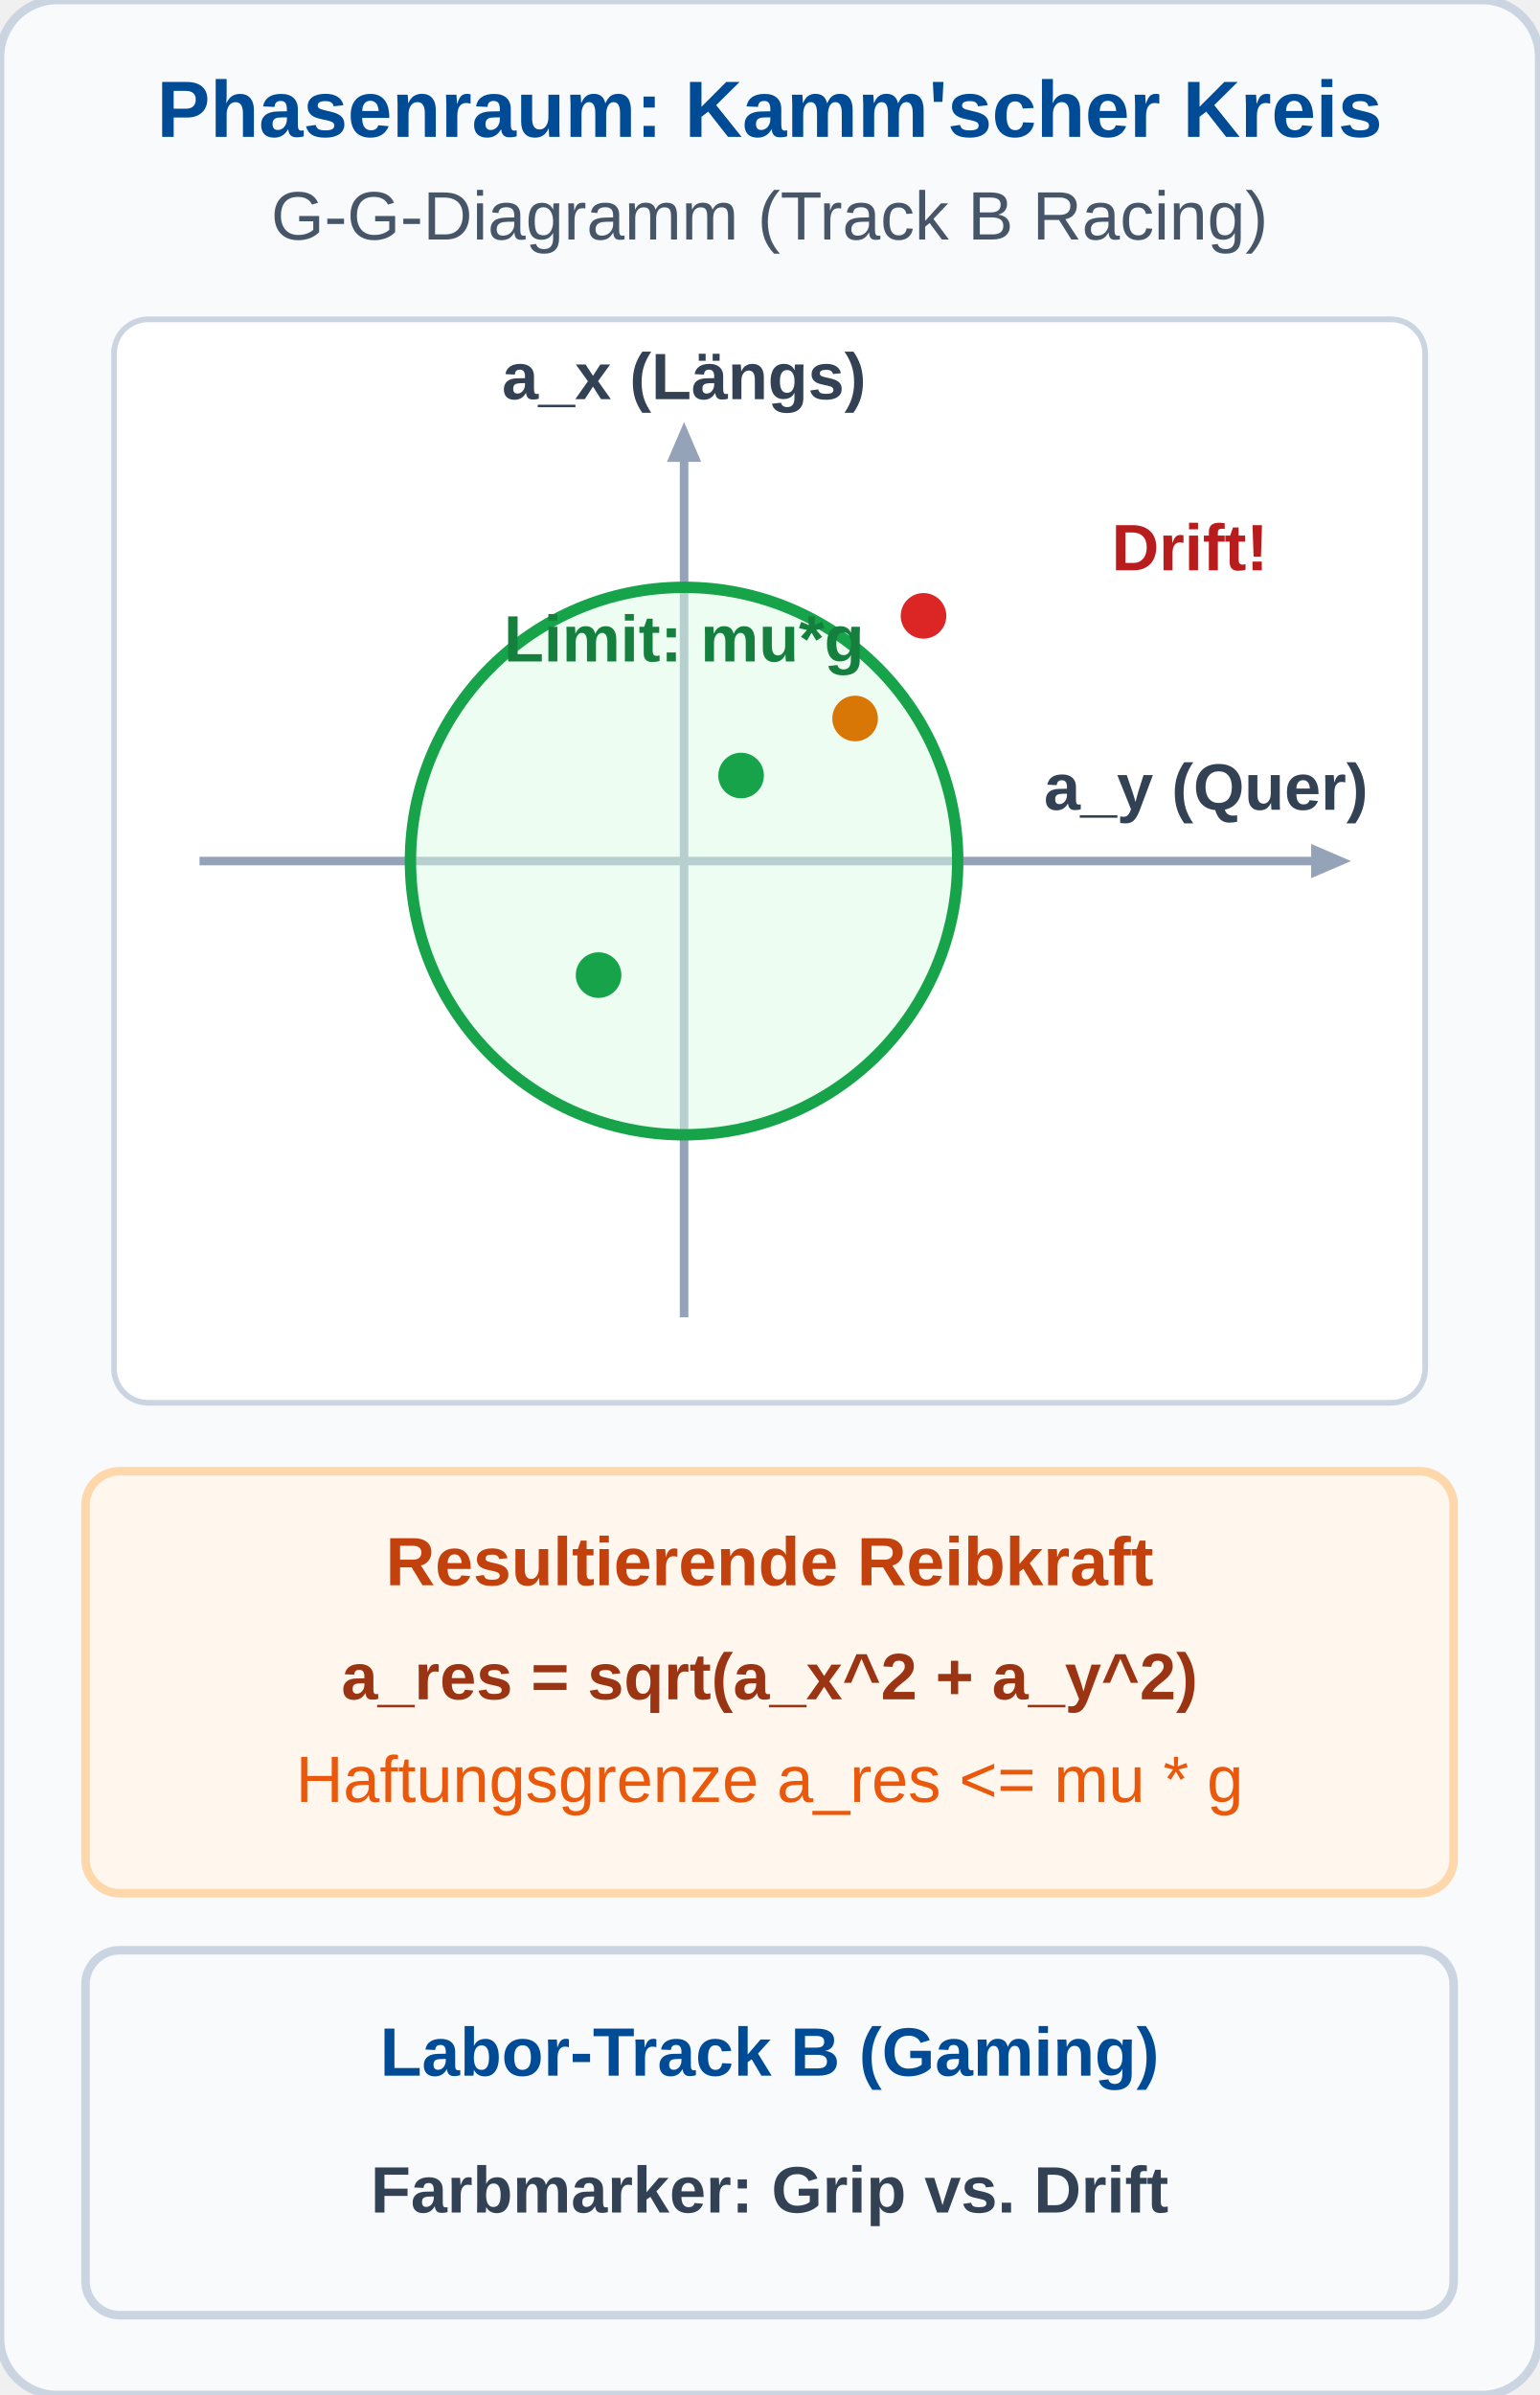
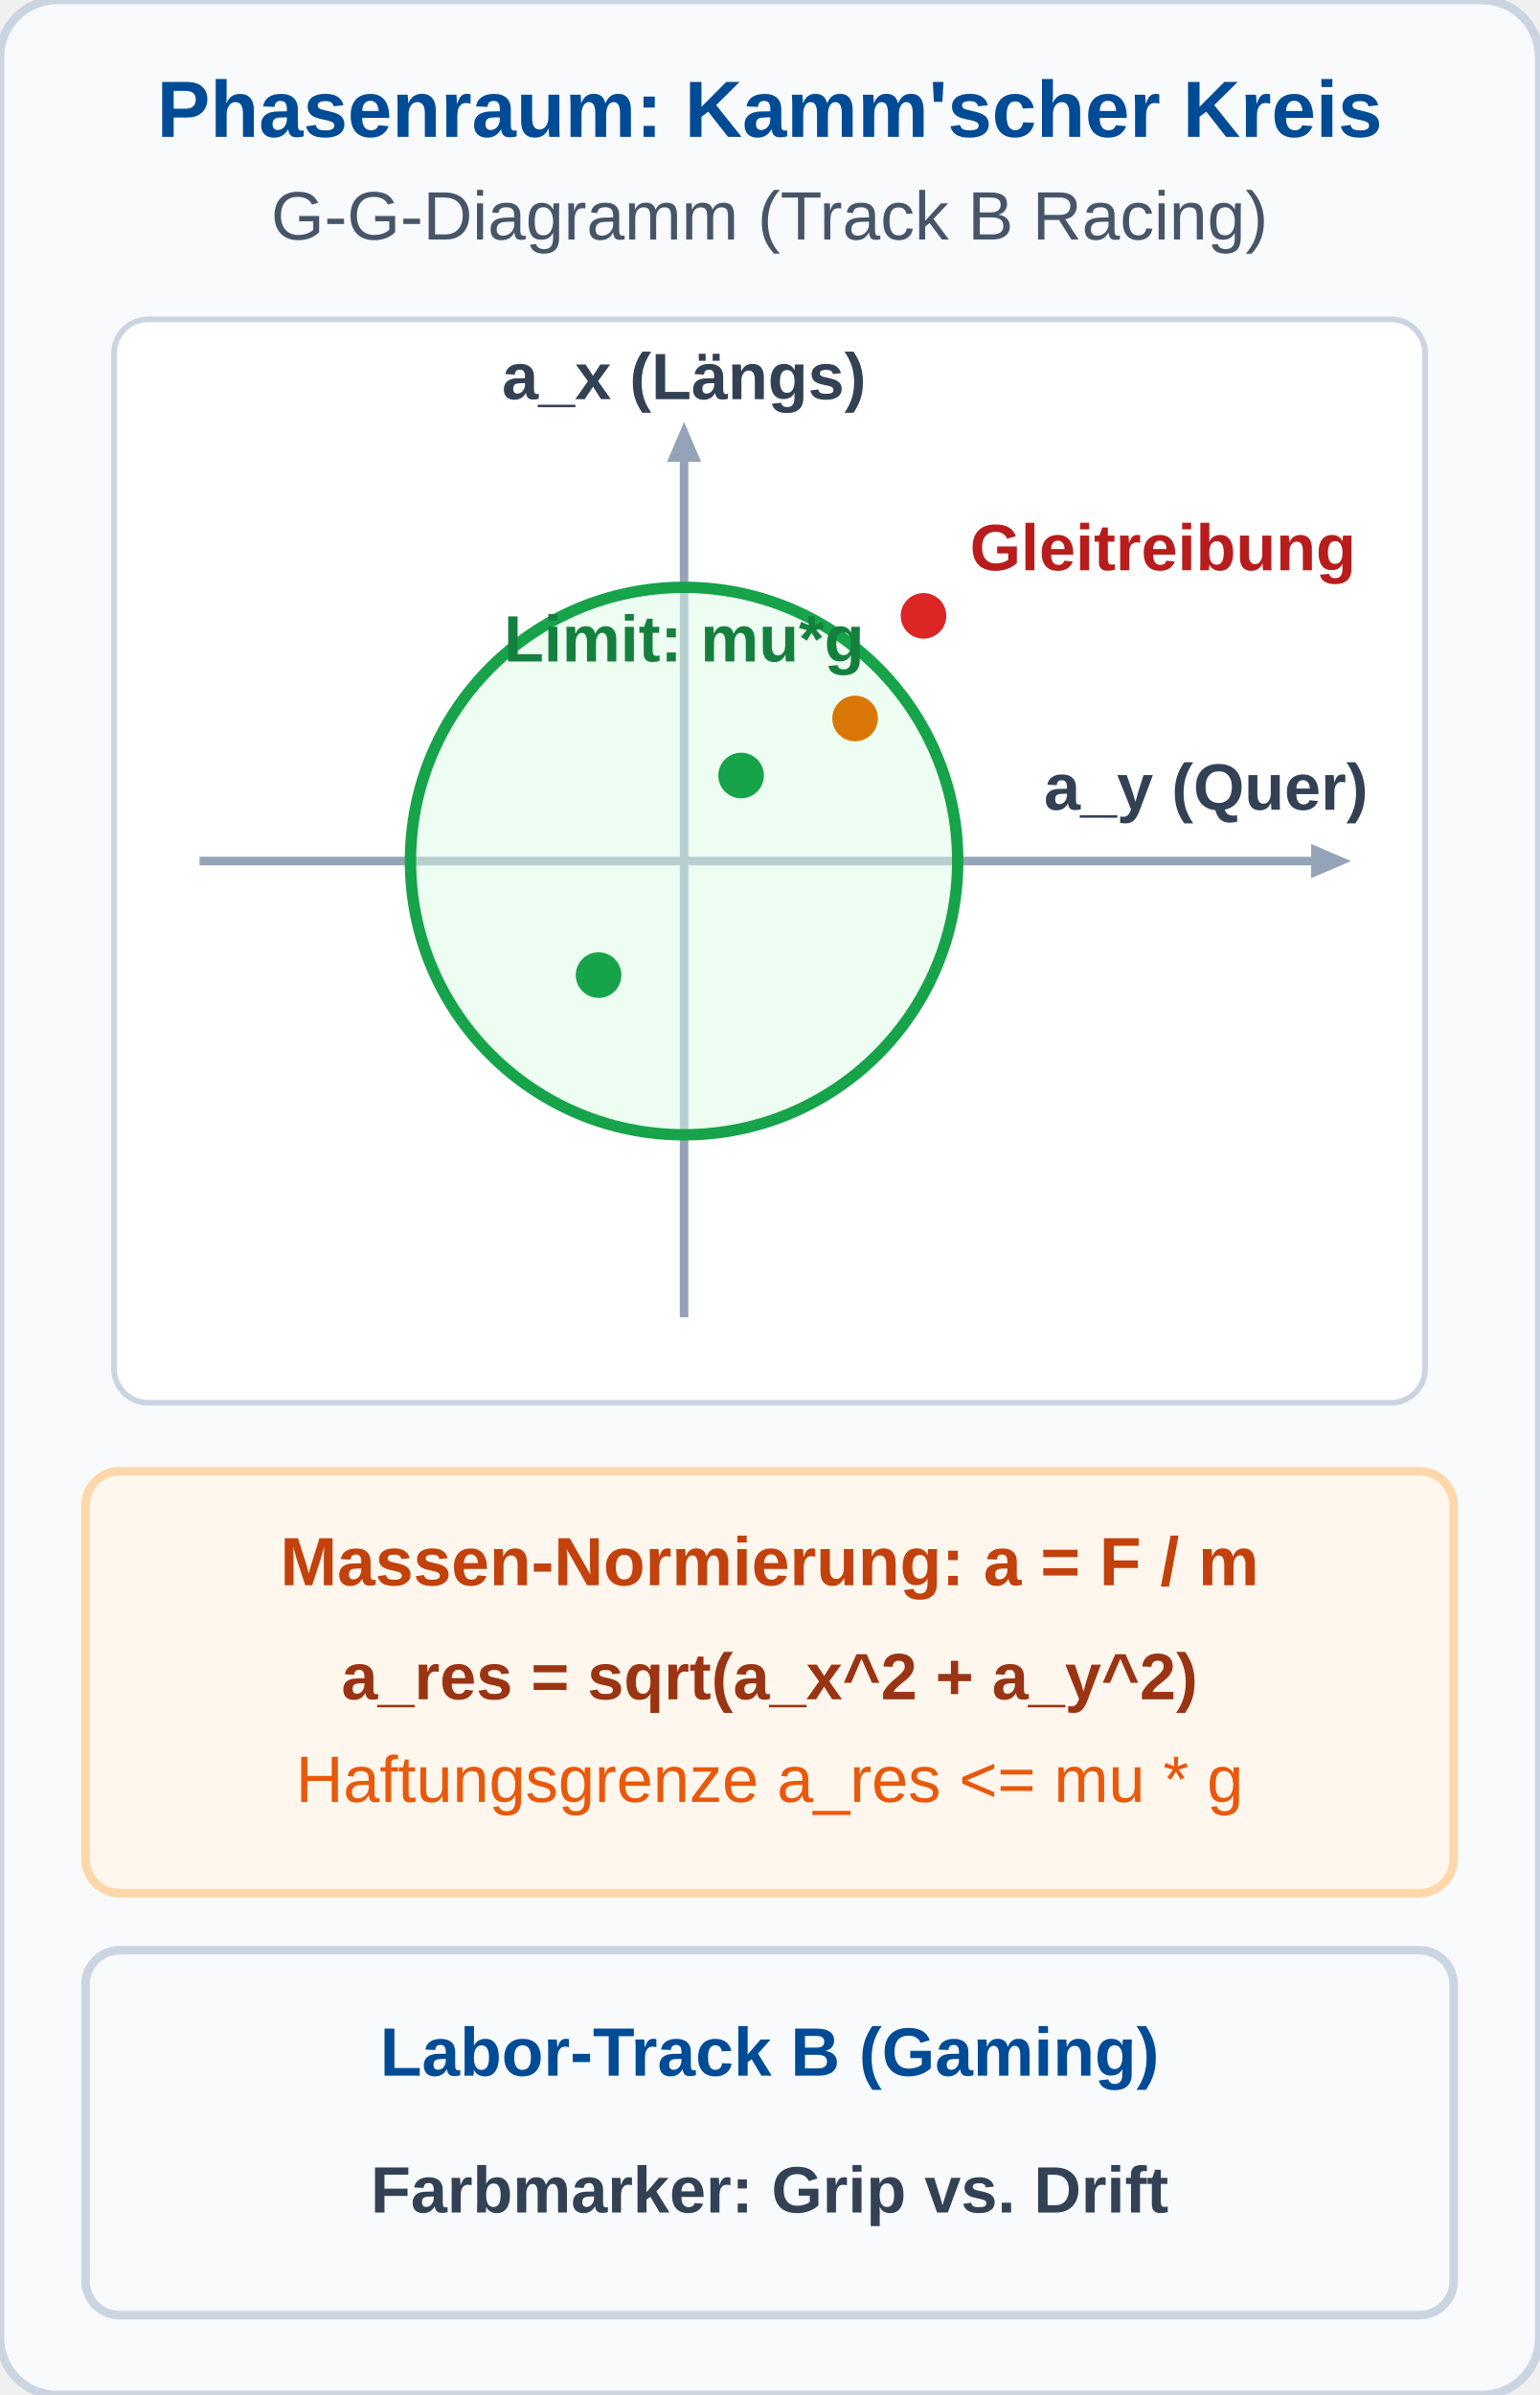
<svg xmlns="http://www.w3.org/2000/svg" viewBox="0 0 270 420" width="270" height="420">
  <defs>
    <style>
      .hdr { font-family: 'Segoe UI', Arial, sans-serif; font-size: 14px; font-weight: bold; fill: #004B96; text-anchor: middle; }
      .sub { font-family: 'Segoe UI', Arial, sans-serif; font-size: 12px; fill: #475569; text-anchor: middle; }
      .lbl { font-family: 'Segoe UI', Arial, sans-serif; font-size: 12px; font-weight: bold; text-anchor: middle; }
      .desc { font-family: 'Segoe UI', Arial, sans-serif; font-size: 11.5px; fill: #334155; text-anchor: middle; }
    </style>
  </defs>
  <rect width="270" height="420" rx="10" fill="#f8fafc" stroke="#cbd5e1" stroke-width="1.5" />
  <text x="135" y="24" class="hdr">Phasenraum: Kamm'scher Kreis</text>
  <text x="135" y="42" class="sub">G-G-Diagramm (Track B Racing)</text>
  <g transform="translate(20, 56)">
    <rect width="230" height="190" rx="6" fill="#ffffff" stroke="#cbd5e1" stroke-width="1" />
    <line x1="100" y1="22" x2="100" y2="175" stroke="#94a3b8" stroke-width="1.5" />
    <polygon points="100,18 97,25 103,25" fill="#94a3b8" />
    <text x="100" y="14" font-family="'Segoe UI', Arial, sans-serif" font-size="11.5px" font-weight="bold" fill="#334155" text-anchor="middle">a_x (Längs)</text>
    <line x1="15" y1="95" x2="215" y2="95" stroke="#94a3b8" stroke-width="1.5" />
    <polygon points="217,95 210,92 210,98" fill="#94a3b8" />
    <text x="220" y="86" font-family="'Segoe UI', Arial, sans-serif" font-size="11.5px" font-weight="bold" fill="#334155" text-anchor="end">a_y (Quer)</text>
    <circle cx="100" cy="95" r="48" fill="#dcfce7" fill-opacity="0.5" stroke="#16a34a" stroke-width="2" />
    <text x="100" y="60" font-family="'Segoe UI', Arial, sans-serif" font-size="11.5px" font-weight="bold" fill="#15803d" text-anchor="middle">Limit: mu*g</text>
    <circle cx="110" cy="80" r="4" fill="#16a34a" />
    <circle cx="85" cy="115" r="4" fill="#16a34a" />
    <circle cx="130" cy="70" r="4" fill="#d97706" />
    <circle cx="142" cy="52" r="4" fill="#dc2626" />
-     <text x="175" y="44" font-family="'Segoe UI', Arial, sans-serif" font-size="11.5px" font-weight="bold" fill="#b91c1c">Drift!</text>
+     <rect x="148" y="32" width="72" height="16" rx="2" fill="#ffffff" />
+     <text x="184" y="44" font-family="'Segoe UI', Arial, sans-serif" font-size="11.5px" font-weight="bold" fill="#b91c1c" text-anchor="middle">Gleitreibung</text>
  </g>
  <g transform="translate(15, 258)">
    <rect width="240" height="74" rx="6" fill="#fff7ed" stroke="#fed7aa" stroke-width="1.5" />
-     <text x="120" y="20" class="lbl" style="fill: #c2410c;">Resultierende Reibkraft</text>
+     <text x="120" y="20" class="lbl" style="fill: #c2410c;">Massen-Normierung: a = F / m</text>
    <text x="120" y="40" class="desc" style="font-weight: bold; fill: #9a3412;">a_res = sqrt(a_x^2 + a_y^2)</text>
    <text x="120" y="58" class="desc" style="fill: #ea580c;">Haftungsgrenze a_res &lt;= mu * g</text>
  </g>
  <rect x="15" y="342" width="240" height="64" rx="6" fill="#f8fafc" stroke="#cbd5e1" stroke-width="1.5" />
  <text x="135" y="364" class="lbl" style="fill: #004B96;">Labor-Track B (Gaming)</text>
  <text x="135" y="388" class="desc" style="font-weight: bold; fill: #334155;">Farbmarker: Grip vs. Drift</text>
</svg>
